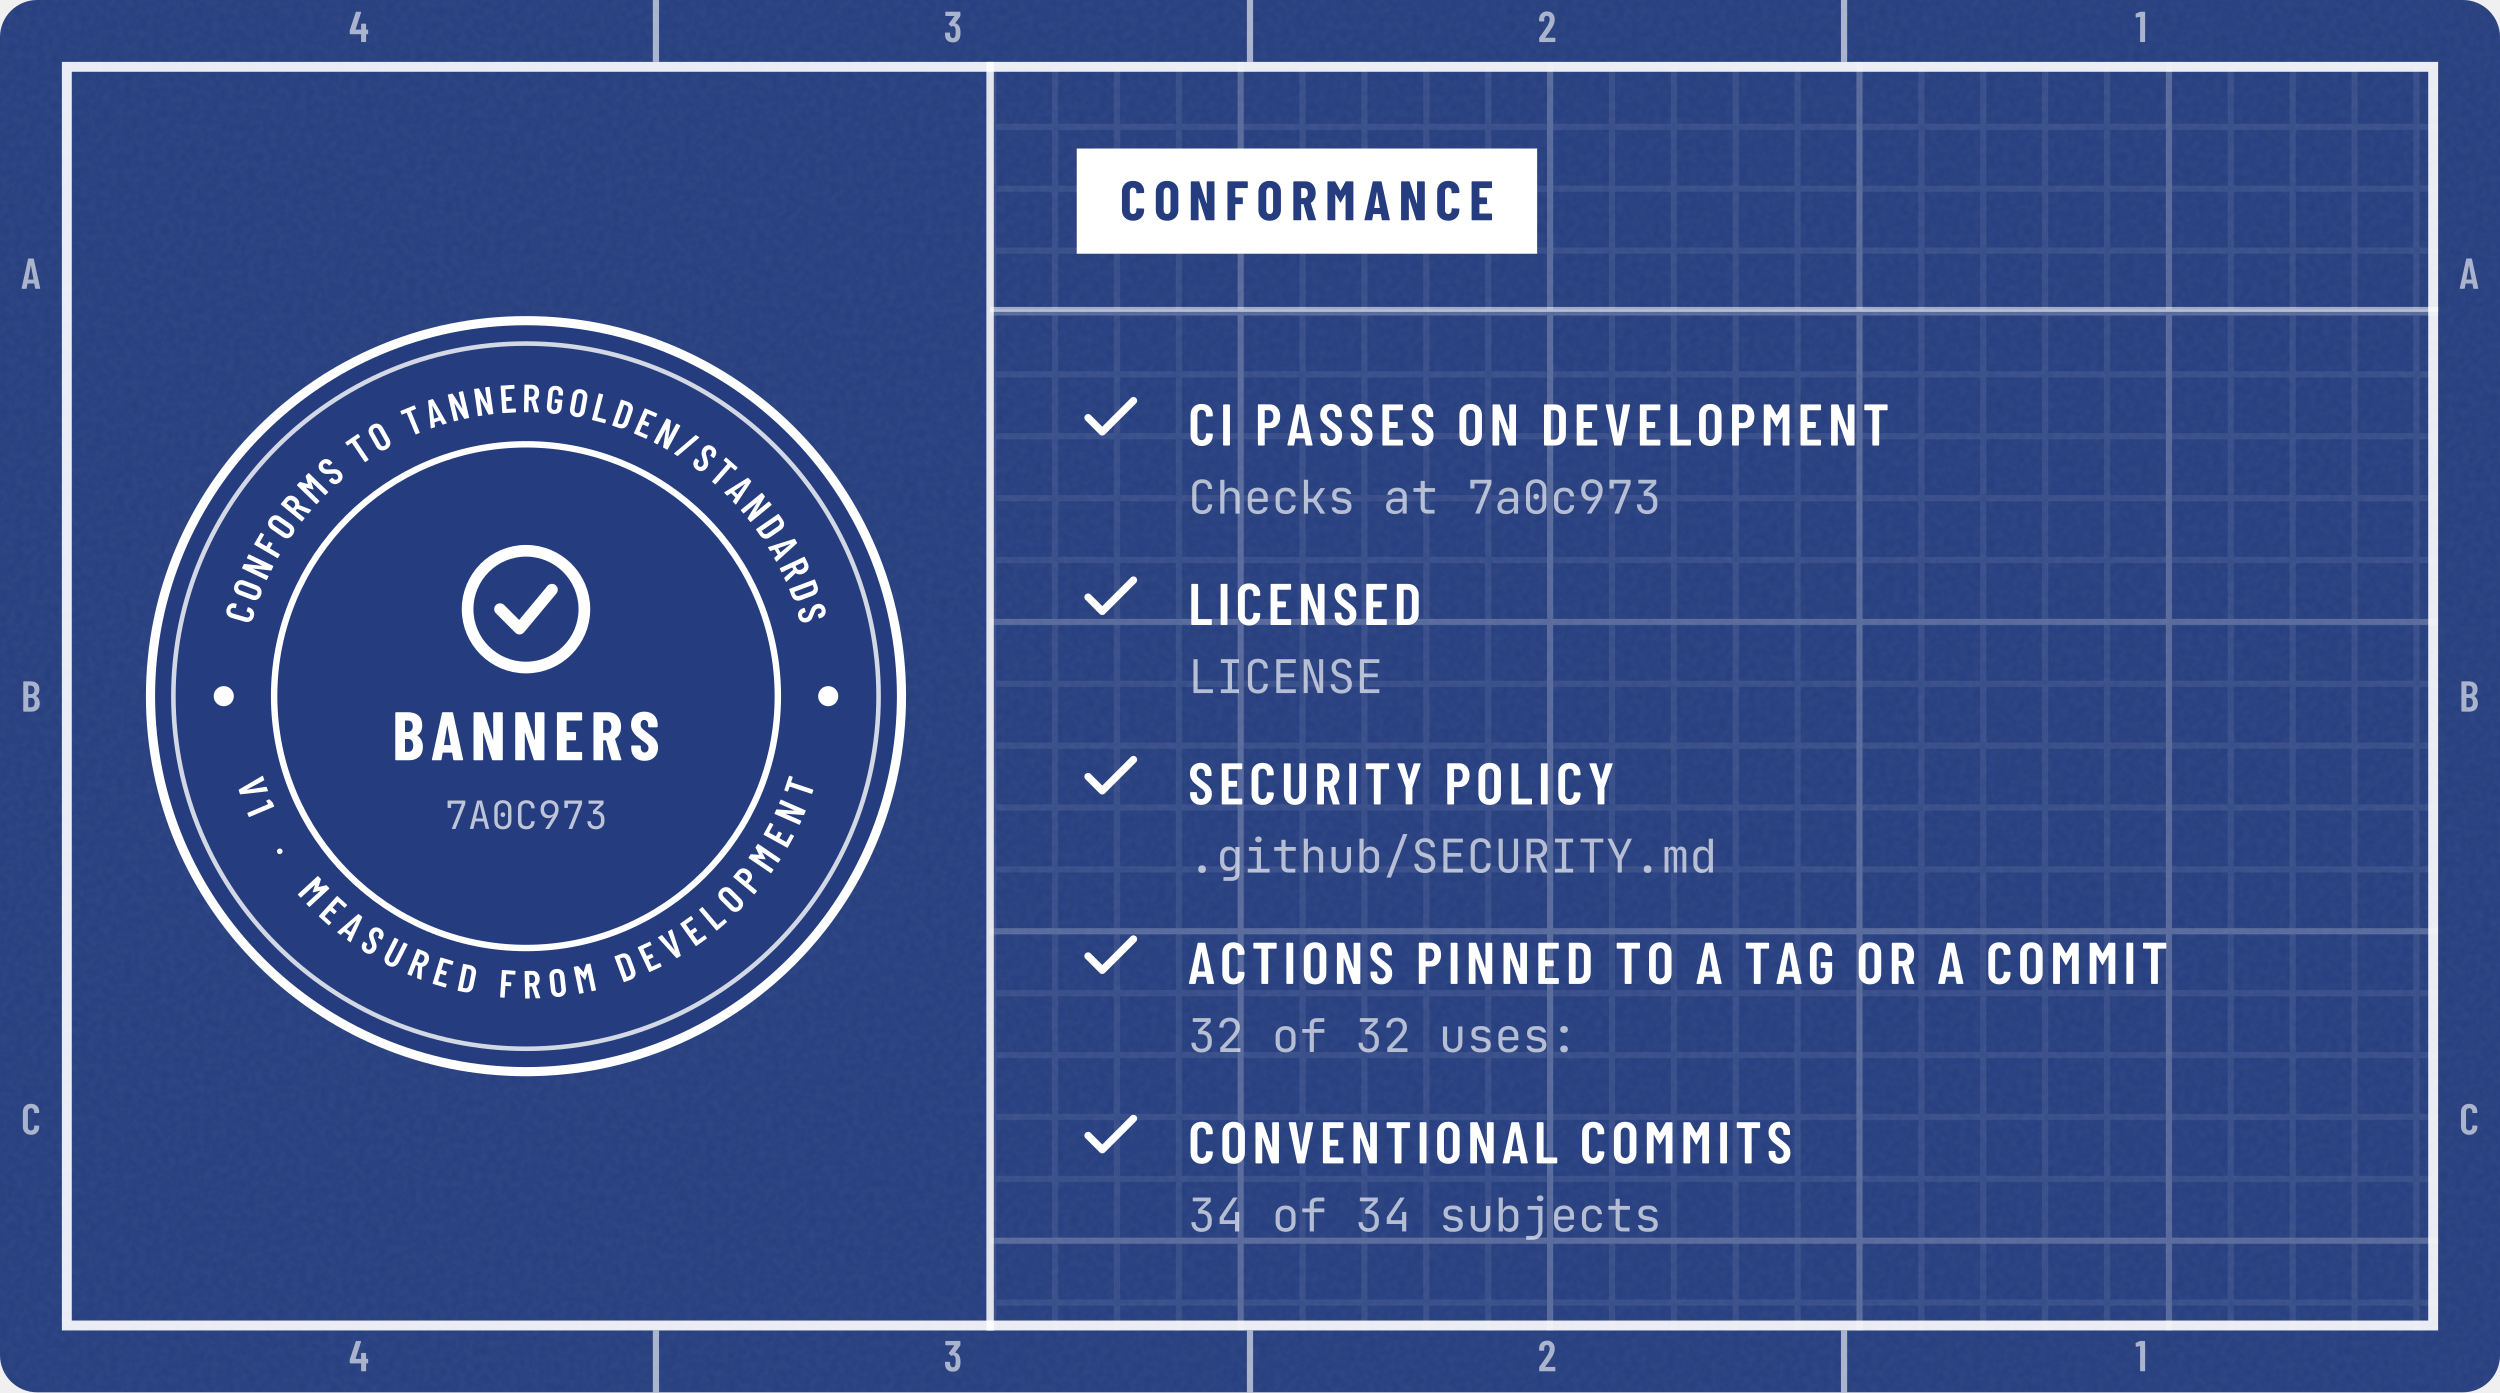
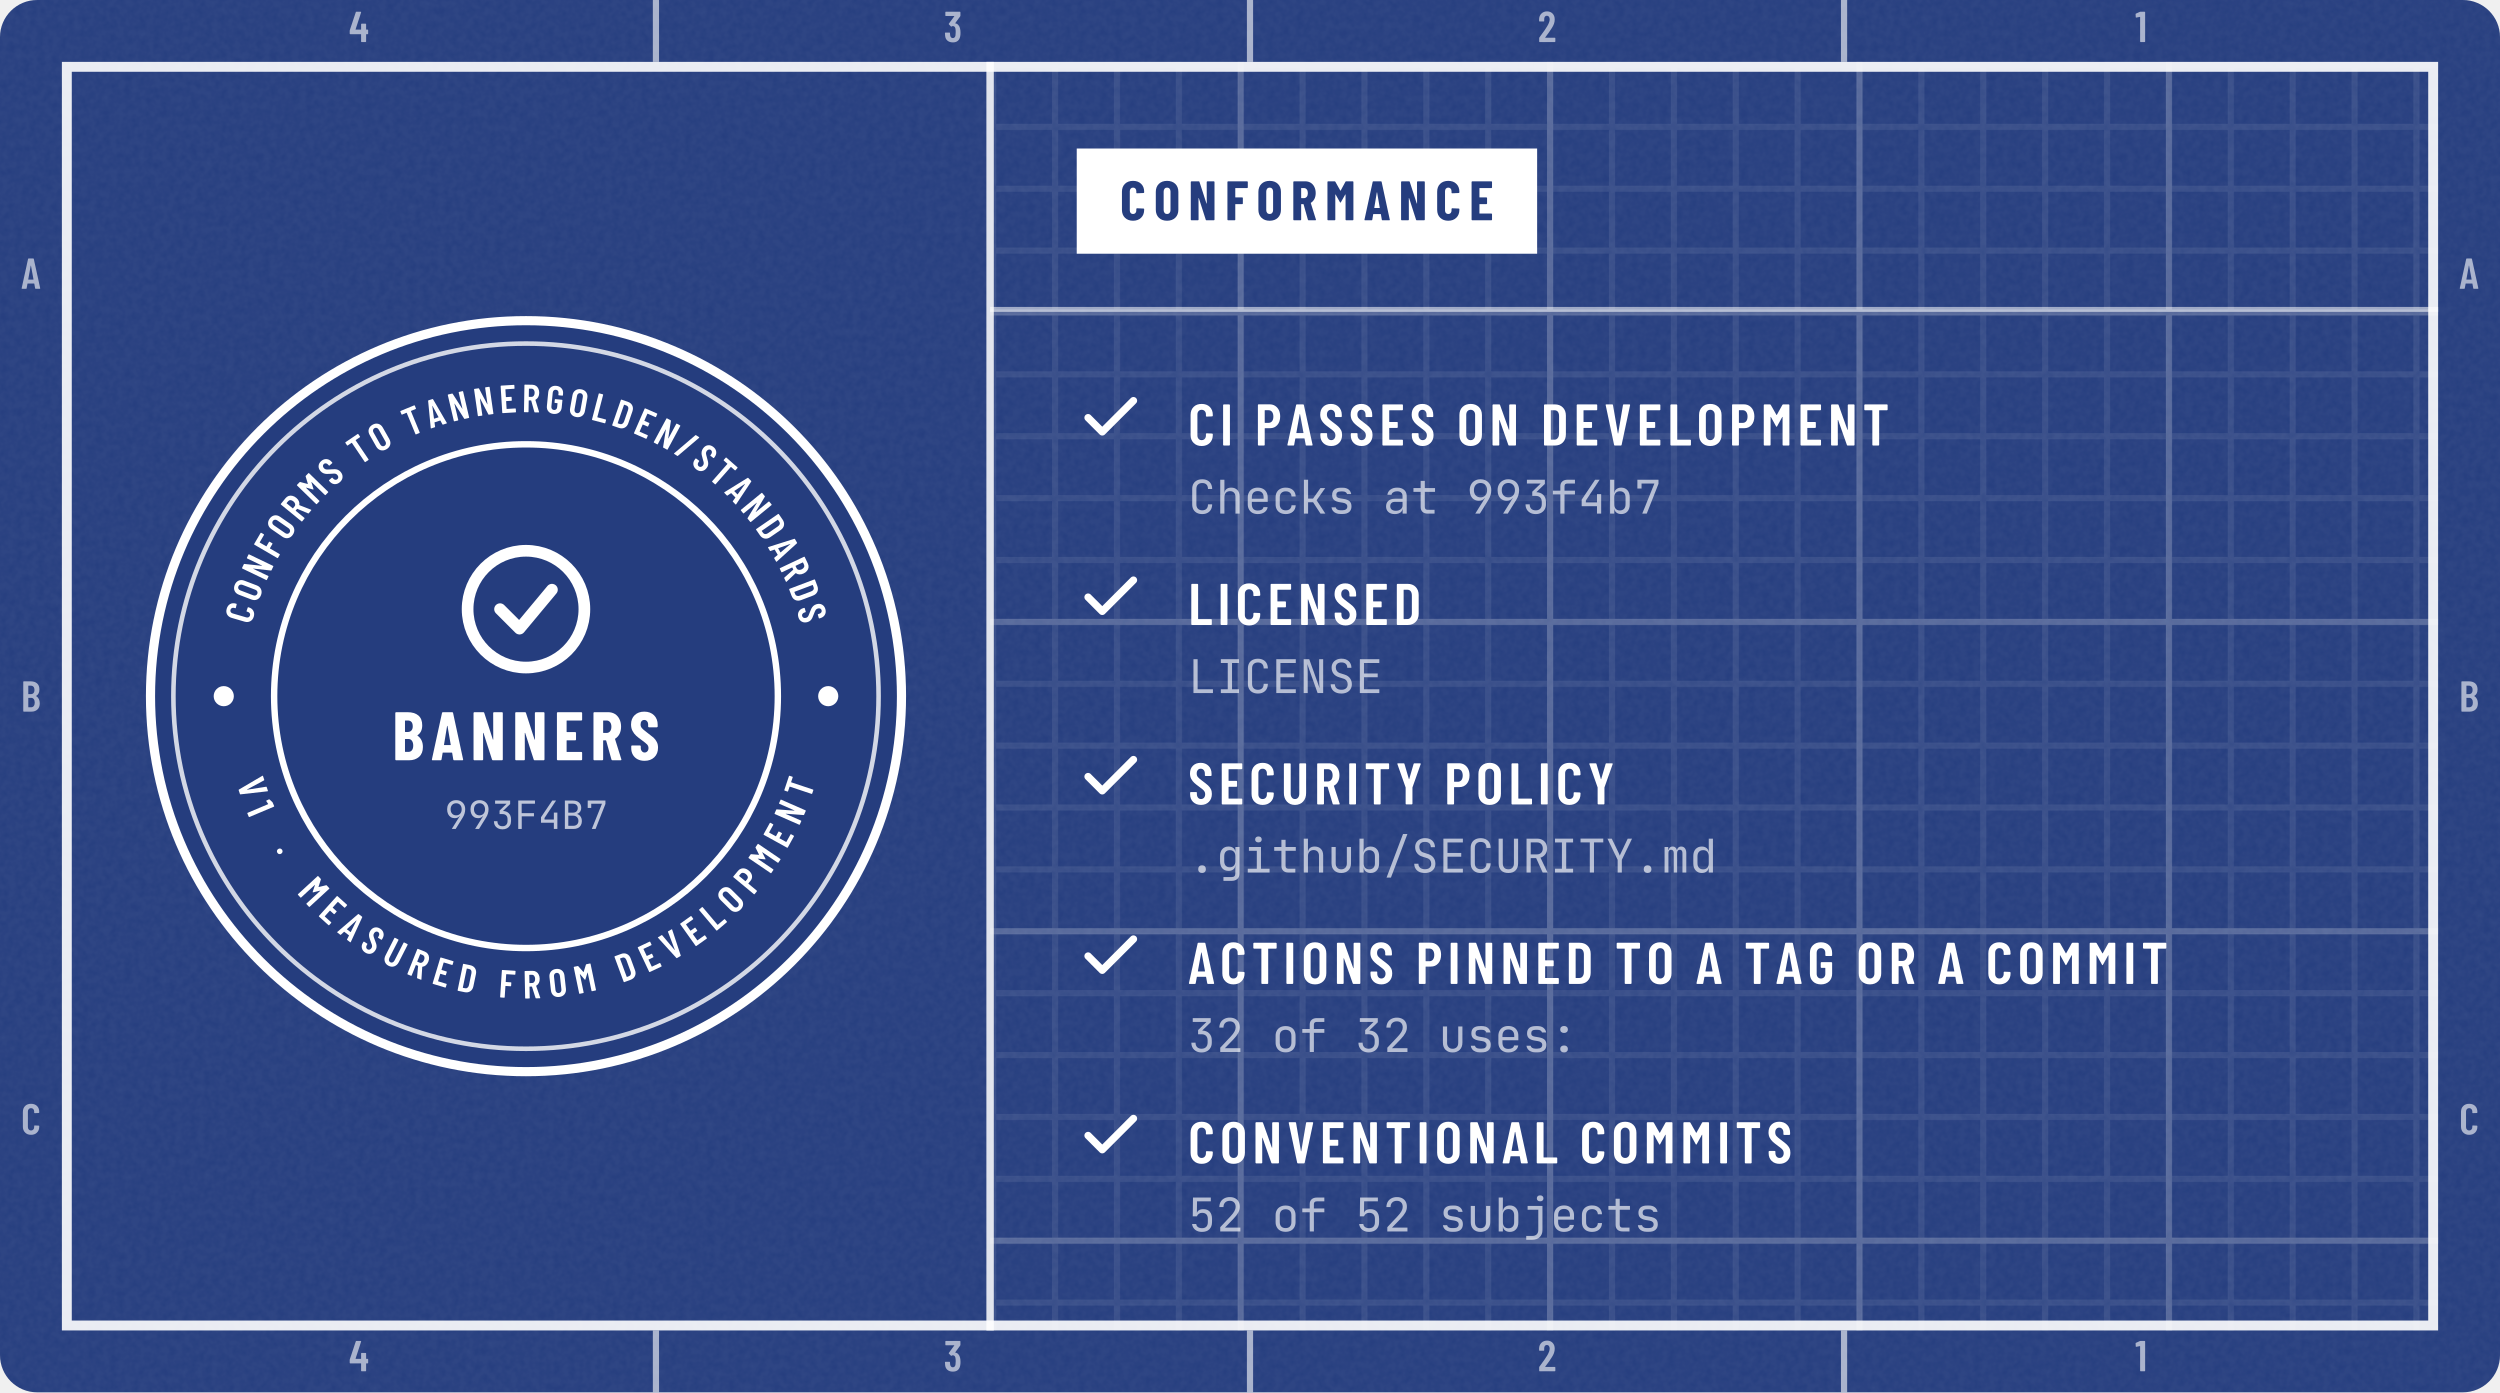
<svg xmlns="http://www.w3.org/2000/svg" width="404" height="225" viewBox="0 0 404 225" role="img" aria-labelledby="t d">
  <defs>
    <clipPath id="kc1">
      <rect x="0" y="0" width="404" height="225" rx="6" />
    </clipPath>
    <filter id="kn2" x="0" y="0" width="100%" height="100%">
      <feTurbulence type="fractalNoise" baseFrequency=".85" numOctaves="2" stitchTiles="stitch" />
      <feColorMatrix values="0 0 0 0 1 0 0 0 0 1 0 0 0 0 1 0 0 0 0.06 0" />
    </filter>
    <pattern id="kp3" width="10" height="10" patternUnits="userSpaceOnUse">
      <path d="M10 .5H.5V10" fill="none" stroke="#FFFFFF" stroke-opacity="0.075" />
    </pattern>
    <pattern id="kp4" width="50" height="50" patternUnits="userSpaceOnUse">
      <path d="M50 .5H.5V50" fill="none" stroke="#FFFFFF" stroke-opacity="0.16" />
    </pattern>
    <clipPath id="kc5">
      <path clip-rule="evenodd" d="M10 10h384v205h-384zM10 10h150v205h-150z" />
    </clipPath>
    <path id="m47" d="M21 14 226 690Q229 700 239 700H331Q337 700 340 696Q343 692 341 686L136 10Q133 0 123 0H31Q25 0 22 4Q19 8 21 14Z" />
    <path id="m49" d="M122 700H218Q223 700 226 696Q230 693 230 688V12Q230 7 226 4Q223 0 218 0H126Q121 0 118 4Q114 7 114 12V576Q114 578 112 580Q111 582 109 581L27 565H24Q13 565 13 576L10 643Q10 653 18 657L107 697Q114 700 122 700Z" />
    <path id="m50" d="M173 100H392Q397 100 400 96Q404 93 404 88V12Q404 7 400 4Q397 0 392 0H43Q38 0 34 4Q31 7 31 12V92Q31 101 36 107L75 160Q114 212 152 266Q189 320 215 363Q273 459 273 522Q273 562 256 585Q238 608 209 608Q180 608 163 586Q146 563 147 526V487Q147 482 144 478Q140 475 135 475H41Q36 475 32 478Q29 482 29 487V530Q33 610 84 659Q134 708 214 708Q293 708 342 656Q390 605 390 521Q390 471 373 422Q356 373 319 317Q294 277 260 229Q225 181 214 166Q184 126 170 106Q168 104 169 102Q170 100 173 100Z" />
    <path id="m51" d="M387 218Q387 169 380 134Q368 66 326 29Q283 -8 210 -8Q134 -8 86 32Q38 73 32 143Q30 165 28 207Q28 219 40 219H132Q144 219 144 207Q146 173 148 156Q153 125 169 108Q185 92 210 92Q234 92 250 108Q266 123 271 152Q276 182 276 230Q276 281 269 315Q263 341 248 355Q233 369 210 369Q195 369 183 360Q177 356 174 356Q172 356 166 360L119 408Q115 412 115 417Q115 421 118 425L243 595Q245 597 244 599Q242 601 239 601H49Q44 601 40 604Q37 608 37 613V688Q37 693 40 696Q44 700 49 700H373Q378 700 382 696Q385 693 385 688V609Q385 602 380 594L266 438Q262 432 268 431Q309 426 338 392Q368 358 378 307Q387 267 387 218Z" />
    <path id="m52" d="M443 275V194Q443 189 440 186Q436 182 431 182H401Q396 182 396 177V12Q396 7 392 4Q389 0 384 0H292Q287 0 284 4Q280 7 280 12V177Q280 182 275 182H29Q24 182 20 186Q17 189 17 194V259Q17 268 19 274L158 690Q161 700 171 700H271Q277 700 280 696Q283 693 281 686L153 293Q152 287 157 287H275Q280 287 280 292V412Q280 417 284 420Q287 424 292 424H384Q389 424 392 420Q396 417 396 412V292Q396 287 401 287H431Q436 287 440 284Q443 280 443 275Z" />
    <path id="m65" d="M325 11 306 116Q306 121 300 121H154Q148 121 148 116L129 11Q128 0 116 0H25Q11 0 14 13L162 689Q164 700 175 700H281Q292 700 294 689L442 13V9Q442 0 431 0H338Q326 0 325 11ZM171 212H282Q288 212 287 217L229 533Q228 536 226 536Q224 536 223 533L166 217Q165 212 171 212Z" />
    <path id="m66" d="M242 0H66Q61 0 58 4Q54 7 54 12V688Q54 693 58 696Q61 700 66 700H224Q319 700 373 652Q427 604 427 512Q427 409 354 365Q349 362 352 359Q391 334 413 292Q435 250 435 192Q435 100 382 50Q328 0 242 0ZM170 595V409Q170 404 175 404H226Q267 404 290 429Q313 454 313 500Q313 548 290 574Q267 600 226 600H175Q170 600 170 595ZM319 208Q319 260 296 290Q273 319 233 319H175Q170 319 170 314V106Q170 101 175 101H233Q273 101 296 129Q319 157 319 208Z" />
    <path id="m67" d="M42 180V521Q42 607 94 658Q145 708 230 708Q316 708 368 658Q420 607 420 521V509Q420 504 416 500Q413 496 408 496L315 492Q303 492 303 504V529Q303 564 283 586Q263 608 230 608Q198 608 178 586Q158 564 158 529V171Q158 136 178 114Q198 92 230 92Q263 92 283 114Q303 136 303 171V196Q303 201 306 204Q310 208 315 208L408 204Q413 204 416 200Q420 197 420 192V180Q420 95 368 44Q316 -8 230 -8Q145 -8 94 44Q42 95 42 180Z" />
    <path id="m68" d="M54 12V688Q54 693 58 696Q61 700 66 700H237Q323 700 374 648Q426 596 426 509V191Q426 104 374 52Q323 0 237 0H66Q61 0 58 4Q54 7 54 12ZM175 100 235 101Q268 101 288 128Q309 154 310 198V502Q310 547 290 574Q269 600 234 600H175Q170 600 170 595V105Q170 100 175 100Z" />
    <path id="m69" d="M391 600H175Q170 600 170 595V406Q170 401 175 401H303Q308 401 312 398Q315 394 315 389V312Q315 307 312 304Q308 300 303 300H175Q170 300 170 295V105Q170 100 175 100H391Q396 100 400 96Q403 93 403 88V12Q403 7 400 4Q396 0 391 0H66Q61 0 58 4Q54 7 54 12V688Q54 693 58 696Q61 700 66 700H391Q396 700 400 696Q403 693 403 688V612Q403 607 400 604Q396 600 391 600Z" />
    <path id="m70" d="M390 600H175Q170 600 170 595V406Q170 401 175 401H302Q307 401 310 398Q314 394 314 389V312Q314 307 310 304Q307 300 302 300H175Q170 300 170 295V12Q170 7 166 4Q163 0 158 0H66Q61 0 58 4Q54 7 54 12V688Q54 693 58 696Q61 700 66 700H390Q395 700 398 696Q402 693 402 688V612Q402 607 398 604Q395 600 390 600Z" />
    <path id="m71" d="M42 173V527Q42 609 94 658Q145 708 230 708Q315 708 368 658Q420 609 420 526V487Q420 482 416 478Q413 475 408 475H316Q311 475 308 478Q304 482 304 487V528Q304 564 284 586Q263 608 230 608Q197 608 177 586Q157 564 157 528V172Q157 136 177 114Q197 92 230 92Q263 92 284 114Q304 136 304 172V268Q304 273 299 273H238Q233 273 230 276Q226 280 226 285V358Q226 363 230 366Q233 370 238 370H408Q413 370 416 366Q420 363 420 358V173Q420 91 368 42Q315 -8 230 -8Q145 -8 94 42Q42 91 42 173Z" />
    <path id="m73" d="M54 12V688Q54 693 58 696Q61 700 66 700H158Q163 700 166 696Q170 693 170 688V12Q170 7 166 4Q163 0 158 0H66Q61 0 58 4Q54 7 54 12Z" />
    <path id="m76" d="M54 12V688Q54 693 58 696Q61 700 66 700H158Q163 700 166 696Q170 693 170 688V105Q170 100 175 100H391Q396 100 400 96Q403 93 403 88V12Q403 7 400 4Q396 0 391 0H66Q61 0 58 4Q54 7 54 12Z" />
    <path id="m77" d="M383 700H475Q480 700 484 696Q487 693 487 688V12Q487 7 484 4Q480 0 475 0H383Q378 0 374 4Q371 7 371 12V484Q371 488 369 488Q367 488 365 485L278 327Q273 319 269 319Q265 319 260 327L173 485Q171 488 169 488Q167 488 167 484V12Q167 7 164 4Q160 0 155 0H63Q58 0 54 4Q51 7 51 12V688Q51 693 54 696Q58 700 63 700H155Q165 700 170 692L267 521Q270 517 273 521L368 692Q373 700 383 700Z" />
    <path id="m78" d="M350 700H441Q446 700 450 696Q453 693 453 688V12Q453 7 450 4Q446 0 441 0H336Q326 0 323 10L174 434Q173 437 170 436Q168 436 168 433L169 12Q169 7 166 4Q162 0 157 0H66Q61 0 58 4Q54 7 54 12V688Q54 693 58 696Q61 700 66 700H169Q179 700 182 690L332 269Q333 266 336 266Q338 267 338 270V688Q338 693 342 696Q345 700 350 700Z" />
    <path id="m79" d="M42 182V518Q42 604 94 656Q147 708 233 708Q319 708 372 656Q425 604 425 518V182Q425 96 372 44Q319 -8 233 -8Q147 -8 94 44Q42 96 42 182ZM309 177V523Q309 561 288 584Q267 608 233 608Q199 608 178 584Q158 561 158 523V177Q158 139 178 116Q199 92 233 92Q267 92 288 116Q309 139 309 177Z" />
    <path id="m80" d="M432 495Q432 405 384 350Q337 295 259 295H174Q169 295 169 290V12Q169 7 166 4Q162 0 157 0H65Q60 0 56 4Q53 7 53 12V689Q53 694 56 698Q60 701 65 701H253Q306 701 346 675Q387 649 410 602Q432 555 432 495ZM316 492Q316 542 294 572Q271 601 234 601H174Q169 601 169 596V391Q169 386 174 386H234Q271 386 294 414Q316 443 316 492Z" />
    <path id="m82" d="M318 10 233 297Q231 301 228 301H175Q170 301 170 296V12Q170 7 166 4Q163 0 158 0H66Q61 0 58 4Q54 7 54 12V688Q54 693 58 696Q61 700 66 700H254Q307 700 348 674Q388 649 410 602Q433 556 433 496Q433 434 409 389Q385 344 342 321Q338 320 339 315L437 14Q438 12 438 9Q438 0 427 0H331Q321 0 318 10ZM170 595V396Q170 391 175 391H236Q272 391 294 419Q317 447 317 495Q317 543 294 572Q272 600 236 600H175Q170 600 170 595Z" />
    <path id="m83" d="M34 173V199Q34 204 38 208Q41 211 46 211H137Q142 211 146 208Q149 204 149 199V179Q149 140 168 116Q188 92 219 92Q250 92 270 114Q290 137 290 174Q290 200 279 219Q268 238 248 255Q228 272 184 304Q134 340 104 368Q73 396 52 436Q32 475 32 527Q32 610 82 659Q132 708 214 708Q297 708 348 656Q399 605 399 520V496Q399 491 396 488Q392 484 387 484H297Q292 484 288 488Q285 491 285 496V522Q285 561 266 584Q246 608 214 608Q184 608 165 586Q146 565 146 527Q146 491 166 466Q187 441 247 397Q308 352 339 324Q370 295 387 261Q404 227 404 180Q404 95 353 44Q302 -8 219 -8Q136 -8 85 42Q34 92 34 173Z" />
    <path id="m84" d="M425 688V612Q425 607 422 604Q418 600 413 600H286Q281 600 281 595V12Q281 7 278 4Q274 0 269 0H177Q172 0 168 4Q165 7 165 12V595Q165 600 160 600H40Q35 600 32 604Q28 607 28 612V688Q28 693 32 696Q35 700 40 700H413Q418 700 422 696Q425 693 425 688Z" />
    <path id="m85" d="M50 194V688Q50 693 54 696Q57 700 62 700H154Q159 700 162 696Q166 693 166 688V182Q166 142 186 117Q206 92 239 92Q272 92 292 117Q312 142 312 182V688Q312 693 316 696Q319 700 324 700H416Q421 700 424 696Q428 693 428 688V194Q428 103 376 48Q324 -8 239 -8Q153 -8 102 48Q50 103 50 194Z" />
    <path id="m86" d="M171 11 28 687 27 691Q27 700 38 700H139Q151 700 152 689L235 208Q236 205 238 205Q240 205 241 208L322 689Q323 700 335 700H433Q446 700 443 687L299 11Q297 0 286 0H184Q173 0 171 11Z" />
    <path id="m89" d="M170 13V286L169 292L30 686Q29 688 29 691Q29 700 40 700H136Q147 700 150 690L225 433Q226 430 228 430Q230 430 231 433L306 690Q309 700 320 700H416Q422 700 425 696Q428 693 426 686L287 292L286 286V13Q286 8 282 4Q279 1 274 1H182Q177 1 174 4Q170 8 170 13Z" />
    <path id="m183" d="M37 286Q37 317 57 337Q77 357 108 357Q139 357 158 337Q178 317 178 286Q178 255 158 235Q138 215 108 215Q77 215 57 235Q37 255 37 286Z" />
    <path id="j46" d="M300 -10Q262 -10 240 12Q217 34 217 71Q217 110 240 133Q262 156 300 156Q338 156 360 133Q383 110 383 71Q383 34 360 12Q338 -10 300 -10Z" />
    <path id="j47" d="M75 -110 430 830H525L170 -110Z" />
-     <path id="j48" d="M300 -10Q233 -10 184 16Q134 43 107 92Q80 140 80 205V525Q80 591 107 639Q134 687 184 714Q233 740 300 740Q368 740 417 714Q466 687 493 639Q520 591 520 525V205Q520 140 493 92Q466 43 416 16Q367 -10 300 -10ZM300 67Q360 67 396 106Q433 144 433 205V525Q433 586 396 624Q360 663 300 663Q240 663 204 624Q167 586 167 525V205Q167 144 204 106Q240 67 300 67ZM300 306Q273 306 256 323Q240 340 240 368Q240 395 256 412Q273 428 300 428Q327 428 344 412Q360 395 360 368Q360 340 344 323Q327 306 300 306Z" />
    <path id="j50" d="M92 0V92L315 329Q372 390 398 438Q424 485 424 529Q424 590 390 625Q357 660 299 660Q235 660 198 624Q162 588 162 525H72Q74 591 102 640Q131 688 182 714Q232 740 299 740Q365 740 414 714Q462 689 488 642Q514 595 514 530Q514 468 481 407Q448 346 373 268L193 82H526V0Z" />
    <path id="j51" d="M289 -10Q223 -10 174 16Q124 43 97 90Q70 137 70 200H160Q160 139 194 104Q229 70 290 70Q352 70 386 106Q420 142 420 200V252Q420 314 386 348Q352 382 290 382H215V472L396 648H100V730H487V640L303 462Q395 459 451 405Q510 348 510 252V200Q510 137 482 90Q455 43 405 16Q355 -10 289 -10Z" />
    <path id="j52" d="M410 0V160H80V301L369 730H467L170 282V242H410V420H500V0Z" />
+     <path id="j53" d="M298 -10Q209 -10 152 36Q95 82 85 160H175Q180 117 212 94Q244 70 299 70Q362 70 394 104Q425 138 425 200V271Q425 333 394 367Q362 401 300 401Q261 401 232 380Q203 360 190 326H100L105 730H489V648H192L189 405H192Q200 434 227 453Q264 480 327 480Q416 481 466 426Q515 370 515 271V200Q515 103 458 46Q401 -10 298 -10Z" />
    <path id="j55" d="M185 0 446 648H170V540H80V730H535V642L282 0Z" />
    <path id="j57" d="M187 0 394 332 390 335Q371 307 338 292Q305 277 264 277Q205 277 160 305Q116 333 92 384Q68 436 68 505Q68 576 97 628Q126 681 178 710Q230 740 299 740Q369 740 422 710Q474 681 503 628Q532 576 532 505Q532 450 516 397Q501 344 470 295L287 0ZM300 350Q364 350 403 392Q442 435 442 505Q442 575 403 618Q364 660 300 660Q236 660 197 618Q158 575 158 505Q158 435 197 392Q236 350 300 350Z" />
    <path id="j58" d="M300 410Q263 410 240 430Q217 451 217 485Q217 519 240 540Q263 560 300 560Q338 560 360 540Q383 519 383 485Q383 451 360 430Q338 410 300 410ZM300 -10Q263 -10 240 10Q217 31 217 65Q217 99 240 120Q263 140 300 140Q338 140 360 120Q383 99 383 65Q383 31 360 10Q338 -10 300 -10Z" />
-     <path id="j65" d="M50 0 240 730H361L550 0H459L411 194H190L142 0ZM208 270H392L336 495Q320 559 311 602Q302 645 300 658Q298 645 289 602Q280 559 264 496Z" />
+     <path id="j66" d="M93 0V730H300Q400 730 456 680Q513 630 513 541Q513 491 492 454Q471 417 433 397Q419 390 404 386Q423 380 441 371Q483 348 506 305Q530 262 530 203Q530 141 504 95Q478 49 430 24Q382 0 315 0ZM181 81H305Q368 81 404 114Q441 148 441 206Q441 266 404 304Q368 341 305 341H181ZM181 419H299Q357 419 390 450Q424 481 424 534Q424 587 391 618Q358 649 300 649H181Z" />
    <path id="j67" d="M304 -10Q238 -10 190 15Q141 40 114 88Q88 135 88 200V530Q88 596 114 643Q141 690 190 715Q238 740 304 740Q370 740 418 714Q466 689 492 642Q518 595 518 530H428Q428 592 396 626Q363 659 304 659Q245 659 212 626Q178 593 178 531V200Q178 138 212 104Q245 71 304 71Q363 71 396 104Q428 138 428 200H518Q518 136 492 88Q466 41 418 16Q370 -10 304 -10Z" />
    <path id="j69" d="M100 0V730H520V648H189V422H485V341H189V82H520V0Z" />
+     <path id="j70" d="M95 0V731H525V649H183V406H499V324H185V0Z" />
    <path id="j73" d="M105 0V82H254V648H105V730H495V648H346V82H495V0Z" />
    <path id="j76" d="M115 0V730H205V82H535V0Z" />
    <path id="j78" d="M90 0V730H210L433 105Q431 130 428 166Q426 203 424 244Q423 284 423 320V730H510V0H390L168 625Q170 601 172 564Q174 528 176 488Q177 447 177 410V0Z" />
    <path id="j82" d="M92 0V730H318Q383 730 432 704Q481 677 508 630Q535 583 535 520Q535 446 496 393Q458 340 392 320L545 0H439L299 310H182V0ZM182 391H318Q374 391 408 426Q442 462 442 520Q442 579 408 614Q374 649 318 649H182Z" />
    <path id="j83" d="M304 -10Q232 -10 180 14Q129 38 101 83Q73 128 72 190H162Q162 135 200 103Q237 71 304 71Q367 71 402 102Q438 133 438 188Q438 232 414 265Q391 298 347 311L248 342Q173 365 132 419Q92 473 92 546Q92 605 118 648Q145 692 193 716Q241 741 306 741Q402 741 460 688Q518 634 519 545H429Q429 599 396 630Q364 660 305 660Q247 660 214 632Q182 604 182 554Q182 509 206 476Q230 443 275 429L375 397Q448 374 488 319Q528 264 528 190Q528 130 500 85Q472 40 422 15Q371 -10 304 -10Z" />
    <path id="j84" d="M255 0V649H55V731H545V649H345V0Z" />
    <path id="j85" d="M300 -10Q198 -10 144 46Q90 103 90 200V730H180V200Q180 140 210 105Q239 70 300 70Q360 70 390 105Q420 140 420 200V730H510V200Q510 102 456 46Q403 -10 300 -10Z" />
    <path id="j89" d="M255 0V273L35 730H128L273 430Q285 405 292 388Q299 370 301 362Q303 370 310 388Q318 405 330 430L472 730H565L345 273V0Z" />
    <path id="j97" d="M252 -10Q165 -10 115 34Q65 79 65 155Q65 232 115 276Q165 320 250 320H420V375Q420 426 390 454Q359 481 303 481Q254 481 221 460Q188 440 183 405H93Q102 476 160 518Q218 560 305 560Q400 560 455 511Q510 462 510 378V0H422V105H421Q416 56 376 25Q329 -10 252 -10ZM274 61Q338 61 379 93Q420 125 420 175V253H252Q207 253 181 228Q155 203 155 160Q155 114 186 88Q218 61 274 61Z" />
    <path id="j98" d="M332 -10Q264 -10 223 27Q189 57 183 105H182V0H92V730H182V570L180 445H183Q189 492 224 523Q265 560 332 560Q415 560 465 505Q515 450 515 355V194Q515 100 465 45Q415 -10 332 -10ZM302 68Q359 68 392 102Q425 136 425 200V350Q425 414 392 448Q359 482 302 482Q247 482 214 447Q182 412 182 350V200Q182 138 214 103Q247 68 302 68Z" />
    <path id="j99" d="M304 -10Q238 -10 188 15Q139 40 112 88Q85 135 85 200V350Q85 416 112 463Q139 510 188 535Q238 560 304 560Q399 560 457 509Q515 458 518 370H428Q425 423 392 452Q360 480 304 480Q245 480 210 446Q175 413 175 351V200Q175 138 210 104Q245 70 304 70Q360 70 392 99Q425 128 428 180H518Q515 92 457 41Q399 -10 304 -10Z" />
    <path id="j100" d="M268 -10Q186 -10 136 45Q85 100 85 194V355Q85 450 135 505Q185 560 268 560Q336 560 377 523Q411 492 417 445H420L418 570V730H508V0H418V105H417Q411 57 377 27Q336 -10 268 -10ZM298 68Q354 68 386 103Q418 138 418 200V350Q418 412 386 447Q354 482 298 482Q241 482 208 448Q175 414 175 350V200Q175 136 208 102Q241 68 298 68Z" />
    <path id="j101" d="M300 -10Q235 -10 186 16Q138 42 112 90Q85 137 85 200V350Q85 414 112 461Q138 508 186 534Q235 560 300 560Q365 560 414 534Q462 508 488 461Q515 414 515 350V253H173V200Q173 135 206 100Q239 66 300 66Q352 66 384 84Q416 103 423 140H513Q504 71 446 30Q387 -10 300 -10ZM427 321V350Q427 415 394 450Q362 485 300 485Q239 485 206 450Q173 415 173 350V321Z" />
    <path id="j102" d="M220 0V413H60V495H220V590Q220 655 261 692Q302 730 374 730H535V648H374Q343 648 326 634Q310 619 310 590V495H535V413H310V0Z" />
    <path id="j103" d="M161 -180V-98H336Q378 -98 398 -79Q417 -60 417 -20V50L419 150H417Q413 101 378 70Q338 35 271 35Q186 35 137 90Q88 146 88 240V356Q88 450 137 505Q186 560 271 560Q338 560 378 525Q413 494 417 445H418V550H507V-20Q507 -94 462 -137Q416 -180 335 -180ZM298 113Q354 113 386 148Q418 183 418 245V350Q418 412 386 447Q354 482 298 482Q241 482 210 448Q178 414 178 350V245Q178 181 210 147Q241 113 298 113Z" />
    <path id="j104" d="M92 0V730H182V445H183Q189 495 221 525Q260 560 329 560Q412 560 461 509Q510 458 510 370V0H420V360Q420 419 388 452Q357 484 303 484Q247 484 214 449Q182 414 182 350V0Z" />
    <path id="j105" d="M85 0V82H280V468H110V550H370V82H555V0ZM315 649Q282 649 263 666Q244 683 244 712Q244 742 263 760Q282 777 315 777Q348 777 367 760Q386 742 386 712Q386 683 367 666Q348 649 315 649Z" />
    <path id="j106" d="M85 -180V-97H214Q276 -97 310 -64Q345 -30 345 31V468H115V550H435V31Q435 -66 375 -123Q315 -180 214 -180ZM385 649Q352 649 333 666Q314 683 314 712Q314 742 333 760Q352 777 385 777Q418 777 437 760Q456 742 456 712Q456 683 437 666Q418 649 385 649Z" />
    <path id="j107" d="M95 0V730H185V323H291L451 550H554L369 288L557 0H452L292 245H185V0Z" />
    <path id="j109" d="M66 0V550H145V484H151Q156 513 174 533Q198 560 240 560Q286 560 311 526Q324 509 330 484H334Q339 513 358 533Q383 560 425 560Q477 560 506 521Q534 482 534 418V0H451V419Q451 453 436 472Q422 491 394 491Q367 491 352 472Q336 454 336 420V0H264V419Q264 454 248 472Q233 491 205 491Q177 491 163 472Q149 454 149 420V0Z" />
    <path id="j111" d="M300 -8Q234 -8 186 17Q138 42 112 90Q85 137 85 202V348Q85 414 112 461Q138 508 186 533Q234 558 300 558Q366 558 414 533Q462 508 488 461Q515 414 515 349V202Q515 137 488 90Q462 42 414 17Q366 -8 300 -8ZM300 72Q359 72 392 105Q425 138 425 202V348Q425 412 392 445Q359 478 300 478Q242 478 208 445Q175 412 175 348V202Q175 138 208 105Q242 72 300 72Z" />
    <path id="j115" d="M283 -8Q227 -8 186 10Q144 27 120 59Q95 91 90 135H180Q186 106 212 89Q239 72 283 72H325Q378 72 404 94Q430 115 430 151Q430 186 406 206Q383 227 337 234L263 246Q182 260 142 296Q103 333 103 403Q103 477 150 518Q197 558 291 558H329Q408 558 456 521Q504 484 514 421H424Q418 447 394 462Q370 478 329 478H291Q240 478 216 459Q193 440 193 402Q193 368 213 352Q233 336 276 329L350 317Q439 303 480 265Q520 227 520 155Q520 79 472 36Q423 -8 325 -8Z" />
    <path id="j116" d="M360 0Q289 0 250 38Q210 76 210 145V468H55V550H210V705H300V550H520V468H300V145Q300 82 360 82H510V0Z" />
    <path id="j117" d="M299 -10Q204 -10 147 46Q90 103 90 200V550H180V200Q180 138 212 104Q244 69 299 69Q355 69 388 104Q420 138 420 200V550H510V200Q510 103 452 46Q394 -10 299 -10Z" />
    <path id="n65" d="M325 11 309 107Q309 112 303 112H176Q170 112 170 107L154 11Q153 0 141 0H24Q11 0 14 13L161 689Q163 700 174 700H309Q320 700 322 689L468 13L469 9Q469 0 458 0H338Q326 0 325 11ZM194 221H284Q289 221 288 226L241 499Q240 502 238 502Q236 502 235 499L190 226Q190 221 194 221Z" />
    <path id="n66" d="M245 0H56Q51 0 48 4Q44 7 44 12V688Q44 693 48 696Q51 700 56 700H223Q323 700 380 652Q436 604 436 509Q436 410 368 365Q364 362 367 359Q446 303 446 193Q446 100 390 50Q334 0 245 0ZM185 574V417Q185 412 190 412H226Q260 412 279 434Q298 455 298 494Q298 535 280 557Q261 579 226 579H190Q185 579 185 574ZM305 214Q305 258 286 284Q267 310 235 310H190Q185 310 185 305V127Q185 122 190 122H234Q267 122 286 146Q305 170 305 214Z" />
    <path id="n67" d="M34 189V513Q34 602 88 655Q143 708 233 708Q324 708 378 655Q433 602 433 513V502Q433 497 430 494Q426 490 421 490L304 485Q292 485 292 496V522Q292 551 276 569Q260 587 233 587Q207 587 191 569Q175 551 175 522V177Q175 148 191 130Q207 113 233 113Q260 113 276 130Q292 148 292 177V204Q292 209 296 212Q299 216 304 216L421 211Q426 211 430 208Q433 204 433 199V189Q433 99 378 46Q323 -8 233 -8Q143 -8 88 46Q34 99 34 189Z" />
    <path id="n69" d="M399 579H190Q185 579 185 574V416Q185 411 190 411H310Q315 411 318 408Q322 404 322 399V302Q322 297 318 294Q315 290 310 290H190Q185 290 185 285V126Q185 121 190 121H399Q404 121 408 118Q411 114 411 109V12Q411 7 408 4Q404 0 399 0H56Q51 0 48 4Q44 7 44 12V688Q44 693 48 696Q51 700 56 700H399Q404 700 408 696Q411 693 411 688V591Q411 586 408 582Q404 579 399 579Z" />
    <path id="n70" d="M398 579H190Q185 579 185 574V416Q185 411 190 411H309Q314 411 318 408Q321 404 321 399V302Q321 297 318 294Q314 290 309 290H190Q185 290 185 285V12Q185 7 182 4Q178 0 173 0H56Q51 0 48 4Q44 7 44 12V688Q44 693 48 696Q51 700 56 700H398Q403 700 406 696Q410 693 410 688V591Q410 586 406 582Q403 579 398 579Z" />
    <path id="n77" d="M379 700H495Q500 700 504 696Q507 693 507 688V12Q507 7 504 4Q500 0 495 0H378Q373 0 370 4Q366 7 366 12V461Q366 465 364 465Q362 465 360 462L282 324Q277 316 274 316Q271 316 266 324L188 462Q186 465 184 465Q182 465 182 461V12Q182 7 178 4Q175 0 170 0H53Q48 0 44 4Q41 7 41 12V688Q41 693 44 696Q48 700 53 700H168Q178 700 183 692L272 533Q275 529 278 533L364 692Q368 700 379 700Z" />
    <path id="n78" d="M342 700H458Q463 700 466 696Q470 693 470 688V12Q470 7 466 4Q463 0 458 0H326Q316 0 313 10L189 397Q188 400 186 400Q183 399 183 396L184 12Q184 7 180 4Q177 0 172 0H56Q51 0 48 4Q44 7 44 12V688Q44 693 48 696Q51 700 56 700H187Q197 700 200 690L325 303Q326 300 328 300Q331 301 331 304L330 688Q330 693 334 696Q337 700 342 700Z" />
    <path id="n79" d="M34 190V510Q34 600 89 654Q144 708 236 708Q328 708 384 654Q439 600 439 510V190Q439 100 384 46Q328 -8 236 -8Q144 -8 89 46Q34 100 34 190ZM298 184V516Q298 548 281 568Q264 587 236 587Q208 587 192 568Q175 548 175 516V184Q175 152 192 132Q208 113 236 113Q264 113 281 132Q298 152 298 184Z" />
    <path id="n82" d="M306 10 229 286Q227 290 224 290H190Q185 290 185 285V12Q185 7 182 4Q178 0 173 0H56Q51 0 48 4Q44 7 44 12V688Q44 693 48 696Q51 700 56 700H258Q313 700 356 674Q399 647 422 599Q446 551 446 489Q446 430 424 385Q401 340 361 315Q359 314 358 312Q357 311 358 309L450 14L451 10Q451 0 440 0H320Q309 0 306 10ZM185 574V403Q185 398 190 398H235Q266 398 286 422Q305 447 305 488Q305 530 286 554Q266 579 235 579H190Q185 579 185 574Z" />
    <path id="n83" d="M30 175V204Q30 209 34 212Q37 216 42 216H157Q162 216 166 212Q169 209 169 204V182Q169 151 185 132Q201 113 225 113Q249 113 265 131Q281 149 281 178Q281 208 261 230Q241 251 183 293Q133 329 102 357Q71 385 49 426Q27 467 27 521Q27 606 80 657Q133 708 220 708Q308 708 362 655Q415 602 415 516V492Q415 487 412 484Q408 480 403 480H288Q283 480 280 484Q276 487 276 492V519Q276 550 260 568Q245 587 220 587Q196 587 181 570Q166 552 166 521Q166 491 185 468Q204 445 260 404Q322 358 354 330Q385 301 402 266Q420 232 420 184Q420 96 366 44Q312 -8 224 -8Q166 -8 122 15Q78 38 54 80Q30 121 30 175Z" />
  </defs>
  <rect y="0" width="404" height="225" rx="6" fill="#253D7E" />
  <rect y="0" width="404" height="225" clip-path="url(#kc1)" filter="url(#kn2)" />
  <g clip-path="url(#kc5)">
    <rect y="0" width="404" height="225" fill="url(#kp3)" />
    <rect y="0" width="404" height="225" fill="url(#kp4)" />
  </g>
  <rect x="10.8" y="10.8" width="382.4" height="203.4" fill="none" stroke="#FFFFFF" stroke-opacity="0.9" stroke-width="1.6" />
  <path d="M106 0V10M106 215V225M202 0V10M202 215V225M298 0V10M298 215V225" stroke="#FFFFFF" stroke-opacity="0.6" />
  <g transform="scale(0.007 -0.007)" fill="#FFFFFF" fill-opacity="0.6">
    <use href="#m52" x="8056" y="-971" />
    <use href="#m52" x="8056" y="-31657" />
    <use href="#m51" x="21787" y="-971" />
    <use href="#m51" x="21787" y="-31657" />
    <use href="#m50" x="35502" y="-971" />
    <use href="#m50" x="35502" y="-31657" />
    <use href="#m49" x="49292" y="-971" />
    <use href="#m49" x="49292" y="-31657" />
    <use href="#m65" x="486" y="-6667" />
    <use href="#m65" x="56772" y="-6667" />
    <use href="#m66" x="483" y="-16429" />
    <use href="#m66" x="56769" y="-16429" />
    <use href="#m67" x="486" y="-26190" />
    <use href="#m67" x="56772" y="-26190" />
  </g>
  <path d="M160 10V215" stroke="#FFFFFF" stroke-opacity="0.85" stroke-width="1.2" />
  <g transform="translate(85 112.5) scale(0.74) translate(-85 -112.5)">
    <circle cx="85" cy="112.5" r="82" fill="#253D7E" stroke="#FFFFFF" stroke-width="2" />
    <circle cx="85" cy="112.5" r="77" fill="none" stroke="#FFFFFF" stroke-opacity="0.8" />
    <circle cx="85" cy="112.5" r="55" fill="none" stroke="#FFFFFF" stroke-width="1.4" />
    <g fill="#FFFFFF">
      <use href="#m67" transform="translate(85 112.5) rotate(-73.72) translate(-1.97 -62) scale(0.0086 -0.0086)" />
      <use href="#m79" transform="translate(85 112.5) rotate(-69.12) translate(-2.01 -62) scale(0.0086 -0.0086)" />
      <use href="#m78" transform="translate(85 112.5) rotate(-64.33) translate(-2.18 -62) scale(0.0086 -0.0086)" />
      <use href="#m70" transform="translate(85 112.5) rotate(-59.74) translate(-1.78 -62) scale(0.0086 -0.0086)" />
      <use href="#m79" transform="translate(85 112.5) rotate(-55.31) translate(-2.01 -62) scale(0.0086 -0.0086)" />
      <use href="#m82" transform="translate(85 112.5) rotate(-50.7) translate(-1.98 -62) scale(0.0086 -0.0086)" />
      <use href="#m77" transform="translate(85 112.5) rotate(-45.8) translate(-2.31 -62) scale(0.0086 -0.0086)" />
      <use href="#m83" transform="translate(85 112.5) rotate(-41.02) translate(-1.87 -62) scale(0.0086 -0.0086)" />
      <use href="#m84" transform="translate(85 112.5) rotate(-34.06) translate(-1.94 -62) scale(0.0086 -0.0086)" />
      <use href="#m79" transform="translate(85 112.5) rotate(-29.48) translate(-2.01 -62) scale(0.0086 -0.0086)" />
      <use href="#m84" transform="translate(85 112.5) rotate(-22.39) translate(-1.94 -62) scale(0.0086 -0.0086)" />
      <use href="#m65" transform="translate(85 112.5) rotate(-17.86) translate(-1.96 -62) scale(0.0086 -0.0086)" />
      <use href="#m78" transform="translate(85 112.5) rotate(-13.11) translate(-2.18 -62) scale(0.0086 -0.0086)" />
      <use href="#m78" transform="translate(85 112.5) rotate(-8.16) translate(-2.18 -62) scale(0.0086 -0.0086)" />
      <use href="#m69" transform="translate(85 112.5) rotate(-3.49) translate(-1.87 -62) scale(0.0086 -0.0086)" />
      <use href="#m82" transform="translate(85 112.5) rotate(0.99) translate(-1.98 -62) scale(0.0086 -0.0086)" />
      <use href="#m71" transform="translate(85 112.5) rotate(5.59) translate(-1.99 -62) scale(0.0086 -0.0086)" />
      <use href="#m79" transform="translate(85 112.5) rotate(10.2) translate(-2.01 -62) scale(0.0086 -0.0086)" />
      <use href="#m76" transform="translate(85 112.5) rotate(14.63) translate(-1.78 -62) scale(0.0086 -0.0086)" />
      <use href="#m68" transform="translate(85 112.5) rotate(19.08) translate(-2.03 -62) scale(0.0086 -0.0086)" />
      <use href="#m69" transform="translate(85 112.5) rotate(23.61) translate(-1.87 -62) scale(0.0086 -0.0086)" />
      <use href="#m78" transform="translate(85 112.5) rotate(28.28) translate(-2.18 -62) scale(0.0086 -0.0086)" />
      <use href="#m47" transform="translate(85 112.5) rotate(32.75) translate(-1.66 -62) scale(0.0086 -0.0086)" />
      <use href="#m83" transform="translate(85 112.5) rotate(36.93) translate(-1.87 -62) scale(0.0086 -0.0086)" />
      <use href="#m84" transform="translate(85 112.5) rotate(41.38) translate(-1.94 -62) scale(0.0086 -0.0086)" />
      <use href="#m65" transform="translate(85 112.5) rotate(45.91) translate(-1.96 -62) scale(0.0086 -0.0086)" />
      <use href="#m78" transform="translate(85 112.5) rotate(50.66) translate(-2.18 -62) scale(0.0086 -0.0086)" />
      <use href="#m68" transform="translate(85 112.5) rotate(55.47) translate(-2.03 -62) scale(0.0086 -0.0086)" />
      <use href="#m65" transform="translate(85 112.5) rotate(60.09) translate(-1.96 -62) scale(0.0086 -0.0086)" />
      <use href="#m82" transform="translate(85 112.5) rotate(64.65) translate(-1.98 -62) scale(0.0086 -0.0086)" />
      <use href="#m68" transform="translate(85 112.5) rotate(69.28) translate(-2.03 -62) scale(0.0086 -0.0086)" />
      <use href="#m83" transform="translate(85 112.5) rotate(73.81) translate(-1.87 -62) scale(0.0086 -0.0086)" />
    </g>
    <g fill="#FFFFFF">
      <use href="#m86" transform="translate(85 112.5) rotate(71.49) translate(-2.03 66.02) scale(0.0086 -0.0086)" />
      <use href="#m49" transform="translate(85 112.5) rotate(67.09) translate(-1.18 66.02) scale(0.0086 -0.0086)" />
      <use href="#m183" transform="translate(85 112.5) rotate(57.79) translate(-0.92 66.02) scale(0.0086 -0.0086)" />
      <use href="#m77" transform="translate(85 112.5) rotate(47.4) translate(-2.31 66.02) scale(0.0086 -0.0086)" />
      <use href="#m69" transform="translate(85 112.5) rotate(42.07) translate(-1.87 66.02) scale(0.0086 -0.0086)" />
      <use href="#m65" transform="translate(85 112.5) rotate(37.07) translate(-1.96 66.02) scale(0.0086 -0.0086)" />
      <use href="#m83" transform="translate(85 112.5) rotate(32.08) translate(-1.87 66.02) scale(0.0086 -0.0086)" />
      <use href="#m85" transform="translate(85 112.5) rotate(27) translate(-2.06 66.02) scale(0.0086 -0.0086)" />
      <use href="#m82" transform="translate(85 112.5) rotate(21.81) translate(-1.98 66.02) scale(0.0086 -0.0086)" />
      <use href="#m69" transform="translate(85 112.5) rotate(16.79) translate(-1.87 66.02) scale(0.0086 -0.0086)" />
      <use href="#m68" transform="translate(85 112.5) rotate(11.73) translate(-2.03 66.02) scale(0.0086 -0.0086)" />
      <use href="#m70" transform="translate(85 112.5) rotate(3.77) translate(-1.78 66.02) scale(0.0086 -0.0086)" />
      <use href="#m82" transform="translate(85 112.5) rotate(-1.16) translate(-1.98 66.02) scale(0.0086 -0.0086)" />
      <use href="#m79" transform="translate(85 112.5) rotate(-6.31) translate(-2.01 66.02) scale(0.0086 -0.0086)" />
      <use href="#m77" transform="translate(85 112.5) rotate(-11.77) translate(-2.31 66.02) scale(0.0086 -0.0086)" />
      <use href="#m68" transform="translate(85 112.5) rotate(-20.24) translate(-2.03 66.02) scale(0.0086 -0.0086)" />
      <use href="#m69" transform="translate(85 112.5) rotate(-25.3) translate(-1.87 66.02) scale(0.0086 -0.0086)" />
      <use href="#m86" transform="translate(85 112.5) rotate(-30.36) translate(-2.03 66.02) scale(0.0086 -0.0086)" />
      <use href="#m69" transform="translate(85 112.5) rotate(-35.41) translate(-1.87 66.02) scale(0.0086 -0.0086)" />
      <use href="#m76" transform="translate(85 112.5) rotate(-40.24) translate(-1.78 66.02) scale(0.0086 -0.0086)" />
      <use href="#m79" transform="translate(85 112.5) rotate(-45.2) translate(-2.01 66.02) scale(0.0086 -0.0086)" />
      <use href="#m80" transform="translate(85 112.5) rotate(-50.33) translate(-1.97 66.02) scale(0.0086 -0.0086)" />
      <use href="#m77" transform="translate(85 112.5) rotate(-55.75) translate(-2.31 66.02) scale(0.0086 -0.0086)" />
      <use href="#m69" transform="translate(85 112.5) rotate(-61.09) translate(-1.87 66.02) scale(0.0086 -0.0086)" />
      <use href="#m78" transform="translate(85 112.5) rotate(-66.29) translate(-2.18 66.02) scale(0.0086 -0.0086)" />
      <use href="#m84" transform="translate(85 112.5) rotate(-71.56) translate(-1.94 66.02) scale(0.0086 -0.0086)" />
    </g>
    <circle cx="19" cy="112.5" r="2.2" fill="#FFFFFF" />
    <circle cx="151" cy="112.5" r="2.2" fill="#FFFFFF" />
    <g transform="translate(68 76.5) scale(1.4167)" fill="none" stroke="#FFFFFF" stroke-width="1.8" stroke-linecap="round" stroke-linejoin="round">
      <circle cx="12" cy="12" r="9" />
      <path d="M8 12l3 3 5-6" />
    </g>
    <g transform="translate(55.8 126.5) scale(0.015 -0.015)" fill="#FFFFFF">
      <use href="#n66" x="0" />
      <use href="#n65" x="563" />
      <use href="#n78" x="1139" />
      <use href="#n78" x="1746" />
      <use href="#n69" x="2353" />
      <use href="#n82" x="2885" />
      <use href="#n83" x="3449" />
    </g>
    <g transform="translate(67.2 141.5) scale(0.0085 -0.0085)" fill="#FFFFFF" fill-opacity="0.7">
-       <use href="#j55" x="0" />
-       <use href="#j65" x="600" />
-       <use href="#j48" x="1200" />
-       <use href="#j67" x="1800" />
-       <use href="#j57" x="2400" />
-       <use href="#j55" x="3000" />
-       <use href="#j51" x="3600" />
+       <use href="#j57" x="0" />
+       <use href="#j57" x="600" />
+       <use href="#j51" x="1200" />
+       <use href="#j70" x="1800" />
+       <use href="#j52" x="2400" />
+       <use href="#j66" x="3000" />
+       <use href="#j55" x="3600" />
    </g>
  </g>
  <rect x="174" y="24" width="74.4" height="17" fill="#FFFFFF" />
  <g transform="translate(181 35.6) scale(0.009 -0.009)" fill="#253D7E">
    <use href="#n67" x="0" />
    <use href="#n79" x="608" />
    <use href="#n78" x="1226" />
    <use href="#n70" x="1884" />
    <use href="#n79" x="2450" />
    <use href="#n82" x="3067" />
    <use href="#n77" x="3683" />
    <use href="#n65" x="4375" />
    <use href="#n78" x="5002" />
    <use href="#n67" x="5660" />
    <use href="#n69" x="6268" />
  </g>
  <path d="M160 50H394" fill="none" stroke="#FFFFFF" stroke-opacity="0.55" stroke-width=".8" />
  <g transform="translate(174 62) scale(0.4583)" fill="none" stroke="#FFFFFF" stroke-width="2.6" stroke-linecap="round" stroke-linejoin="round">
    <path d="M20 6L9 17l-5-5" />
  </g>
  <g transform="translate(192 72) scale(0.0095 -0.0095)" fill="#FFFFFF">
    <use href="#m67" x="0" />
    <use href="#m73" x="541" />
    <use href="#m80" x="1134" />
    <use href="#m65" x="1675" />
    <use href="#m83" x="2215" />
    <use href="#m83" x="2733" />
    <use href="#m69" x="3251" />
    <use href="#m83" x="3771" />
    <use href="#m79" x="4573" />
    <use href="#m78" x="5124" />
    <use href="#m68" x="6000" />
    <use href="#m69" x="6556" />
    <use href="#m86" x="7075" />
    <use href="#m69" x="7630" />
    <use href="#m76" x="8150" />
    <use href="#m79" x="8649" />
    <use href="#m80" x="9200" />
    <use href="#m77" x="9741" />
    <use href="#m69" x="10363" />
    <use href="#m78" x="10883" />
    <use href="#m84" x="11474" />
  </g>
  <g transform="translate(192 83) scale(0.0075 -0.0075)" fill="#FFFFFF" fill-opacity="0.65">
    <use href="#j67" x="0" />
    <use href="#j104" x="600" />
    <use href="#j101" x="1200" />
    <use href="#j99" x="1800" />
    <use href="#j107" x="2400" />
    <use href="#j115" x="3000" />
    <use href="#j97" x="4200" />
    <use href="#j116" x="4800" />
-     <use href="#j55" x="6000" />
-     <use href="#j97" x="6600" />
-     <use href="#j48" x="7200" />
-     <use href="#j99" x="7800" />
-     <use href="#j57" x="8400" />
-     <use href="#j55" x="9000" />
-     <use href="#j51" x="9600" />
+     <use href="#j57" x="6000" />
+     <use href="#j57" x="6600" />
+     <use href="#j51" x="7200" />
+     <use href="#j102" x="7800" />
+     <use href="#j52" x="8400" />
+     <use href="#j98" x="9000" />
+     <use href="#j55" x="9600" />
  </g>
  <g transform="translate(174 91) scale(0.4583)" fill="none" stroke="#FFFFFF" stroke-width="2.6" stroke-linecap="round" stroke-linejoin="round">
    <path d="M20 6L9 17l-5-5" />
  </g>
  <g transform="translate(192 101) scale(0.0095 -0.0095)" fill="#FFFFFF">
    <use href="#m76" x="0" />
    <use href="#m73" x="499" />
    <use href="#m67" x="807" />
    <use href="#m69" x="1349" />
    <use href="#m78" x="1868" />
    <use href="#m83" x="2459" />
    <use href="#m69" x="2977" />
    <use href="#m68" x="3496" />
  </g>
  <g transform="translate(192 112) scale(0.0075 -0.0075)" fill="#FFFFFF" fill-opacity="0.65">
    <use href="#j76" x="0" />
    <use href="#j73" x="600" />
    <use href="#j67" x="1200" />
    <use href="#j69" x="1800" />
    <use href="#j78" x="2400" />
    <use href="#j83" x="3000" />
    <use href="#j69" x="3600" />
  </g>
  <g transform="translate(174 120) scale(0.4583)" fill="none" stroke="#FFFFFF" stroke-width="2.6" stroke-linecap="round" stroke-linejoin="round">
    <path d="M20 6L9 17l-5-5" />
  </g>
  <g transform="translate(192 130) scale(0.0095 -0.0095)" fill="#FFFFFF">
    <use href="#m83" x="0" />
    <use href="#m69" x="518" />
    <use href="#m67" x="1037" />
    <use href="#m85" x="1579" />
    <use href="#m82" x="2141" />
    <use href="#m73" x="2686" />
    <use href="#m84" x="2994" />
    <use href="#m89" x="3530" />
    <use href="#m80" x="4355" />
    <use href="#m79" x="4896" />
    <use href="#m76" x="5447" />
    <use href="#m73" x="5947" />
    <use href="#m67" x="6255" />
    <use href="#m89" x="6796" />
  </g>
  <g transform="translate(192 141) scale(0.0075 -0.0075)" fill="#FFFFFF" fill-opacity="0.65">
    <use href="#j46" x="0" />
    <use href="#j103" x="600" />
    <use href="#j105" x="1200" />
    <use href="#j116" x="1800" />
    <use href="#j104" x="2400" />
    <use href="#j117" x="3000" />
    <use href="#j98" x="3600" />
    <use href="#j47" x="4200" />
    <use href="#j83" x="4800" />
    <use href="#j69" x="5400" />
    <use href="#j67" x="6000" />
    <use href="#j85" x="6600" />
    <use href="#j82" x="7200" />
    <use href="#j73" x="7800" />
    <use href="#j84" x="8400" />
    <use href="#j89" x="9000" />
    <use href="#j46" x="9600" />
    <use href="#j109" x="10200" />
    <use href="#j100" x="10800" />
  </g>
  <g transform="translate(174 149) scale(0.4583)" fill="none" stroke="#FFFFFF" stroke-width="2.6" stroke-linecap="round" stroke-linejoin="round">
    <path d="M20 6L9 17l-5-5" />
  </g>
  <g transform="translate(192 159) scale(0.0095 -0.0095)" fill="#FFFFFF">
    <use href="#m65" x="0" />
    <use href="#m67" x="540" />
    <use href="#m84" x="1081" />
    <use href="#m73" x="1618" />
    <use href="#m79" x="1926" />
    <use href="#m78" x="2477" />
    <use href="#m83" x="3068" />
    <use href="#m80" x="3871" />
    <use href="#m73" x="4412" />
    <use href="#m78" x="4720" />
    <use href="#m78" x="5311" />
    <use href="#m69" x="5903" />
    <use href="#m68" x="6422" />
    <use href="#m84" x="7262" />
    <use href="#m79" x="7798" />
    <use href="#m65" x="8634" />
    <use href="#m84" x="9458" />
    <use href="#m65" x="9994" />
    <use href="#m71" x="10535" />
    <use href="#m79" x="11365" />
    <use href="#m82" x="11916" />
    <use href="#m65" x="12746" />
    <use href="#m67" x="13570" />
    <use href="#m79" x="14111" />
    <use href="#m77" x="14663" />
    <use href="#m77" x="15285" />
    <use href="#m73" x="15907" />
    <use href="#m84" x="16215" />
  </g>
  <g transform="translate(192 170) scale(0.0075 -0.0075)" fill="#FFFFFF" fill-opacity="0.65">
    <use href="#j51" x="0" />
    <use href="#j50" x="600" />
    <use href="#j111" x="1800" />
    <use href="#j102" x="2400" />
    <use href="#j51" x="3600" />
    <use href="#j50" x="4200" />
    <use href="#j117" x="5400" />
    <use href="#j115" x="6000" />
    <use href="#j101" x="6600" />
    <use href="#j115" x="7200" />
    <use href="#j58" x="7800" />
  </g>
  <g transform="translate(174 178) scale(0.4583)" fill="none" stroke="#FFFFFF" stroke-width="2.6" stroke-linecap="round" stroke-linejoin="round">
    <path d="M20 6L9 17l-5-5" />
  </g>
  <g transform="translate(192 188) scale(0.0095 -0.0095)" fill="#FFFFFF">
    <use href="#m67" x="0" />
    <use href="#m79" x="541" />
    <use href="#m78" x="1092" />
    <use href="#m86" x="1684" />
    <use href="#m69" x="2239" />
    <use href="#m78" x="2758" />
    <use href="#m84" x="3349" />
    <use href="#m73" x="3885" />
    <use href="#m79" x="4194" />
    <use href="#m78" x="4745" />
    <use href="#m65" x="5336" />
    <use href="#m76" x="5876" />
    <use href="#m67" x="6660" />
    <use href="#m79" x="7201" />
    <use href="#m77" x="7752" />
    <use href="#m77" x="8374" />
    <use href="#m73" x="8997" />
    <use href="#m84" x="9305" />
    <use href="#m83" x="9841" />
  </g>
  <g transform="translate(192 199) scale(0.0075 -0.0075)" fill="#FFFFFF" fill-opacity="0.65">
-     <use href="#j51" x="0" />
-     <use href="#j52" x="600" />
+     <use href="#j53" x="0" />
+     <use href="#j50" x="600" />
    <use href="#j111" x="1800" />
    <use href="#j102" x="2400" />
-     <use href="#j51" x="3600" />
-     <use href="#j52" x="4200" />
+     <use href="#j53" x="3600" />
+     <use href="#j50" x="4200" />
    <use href="#j115" x="5400" />
    <use href="#j117" x="6000" />
    <use href="#j98" x="6600" />
    <use href="#j106" x="7200" />
    <use href="#j101" x="7800" />
    <use href="#j99" x="8400" />
    <use href="#j116" x="9000" />
    <use href="#j115" x="9600" />
  </g>
</svg>
